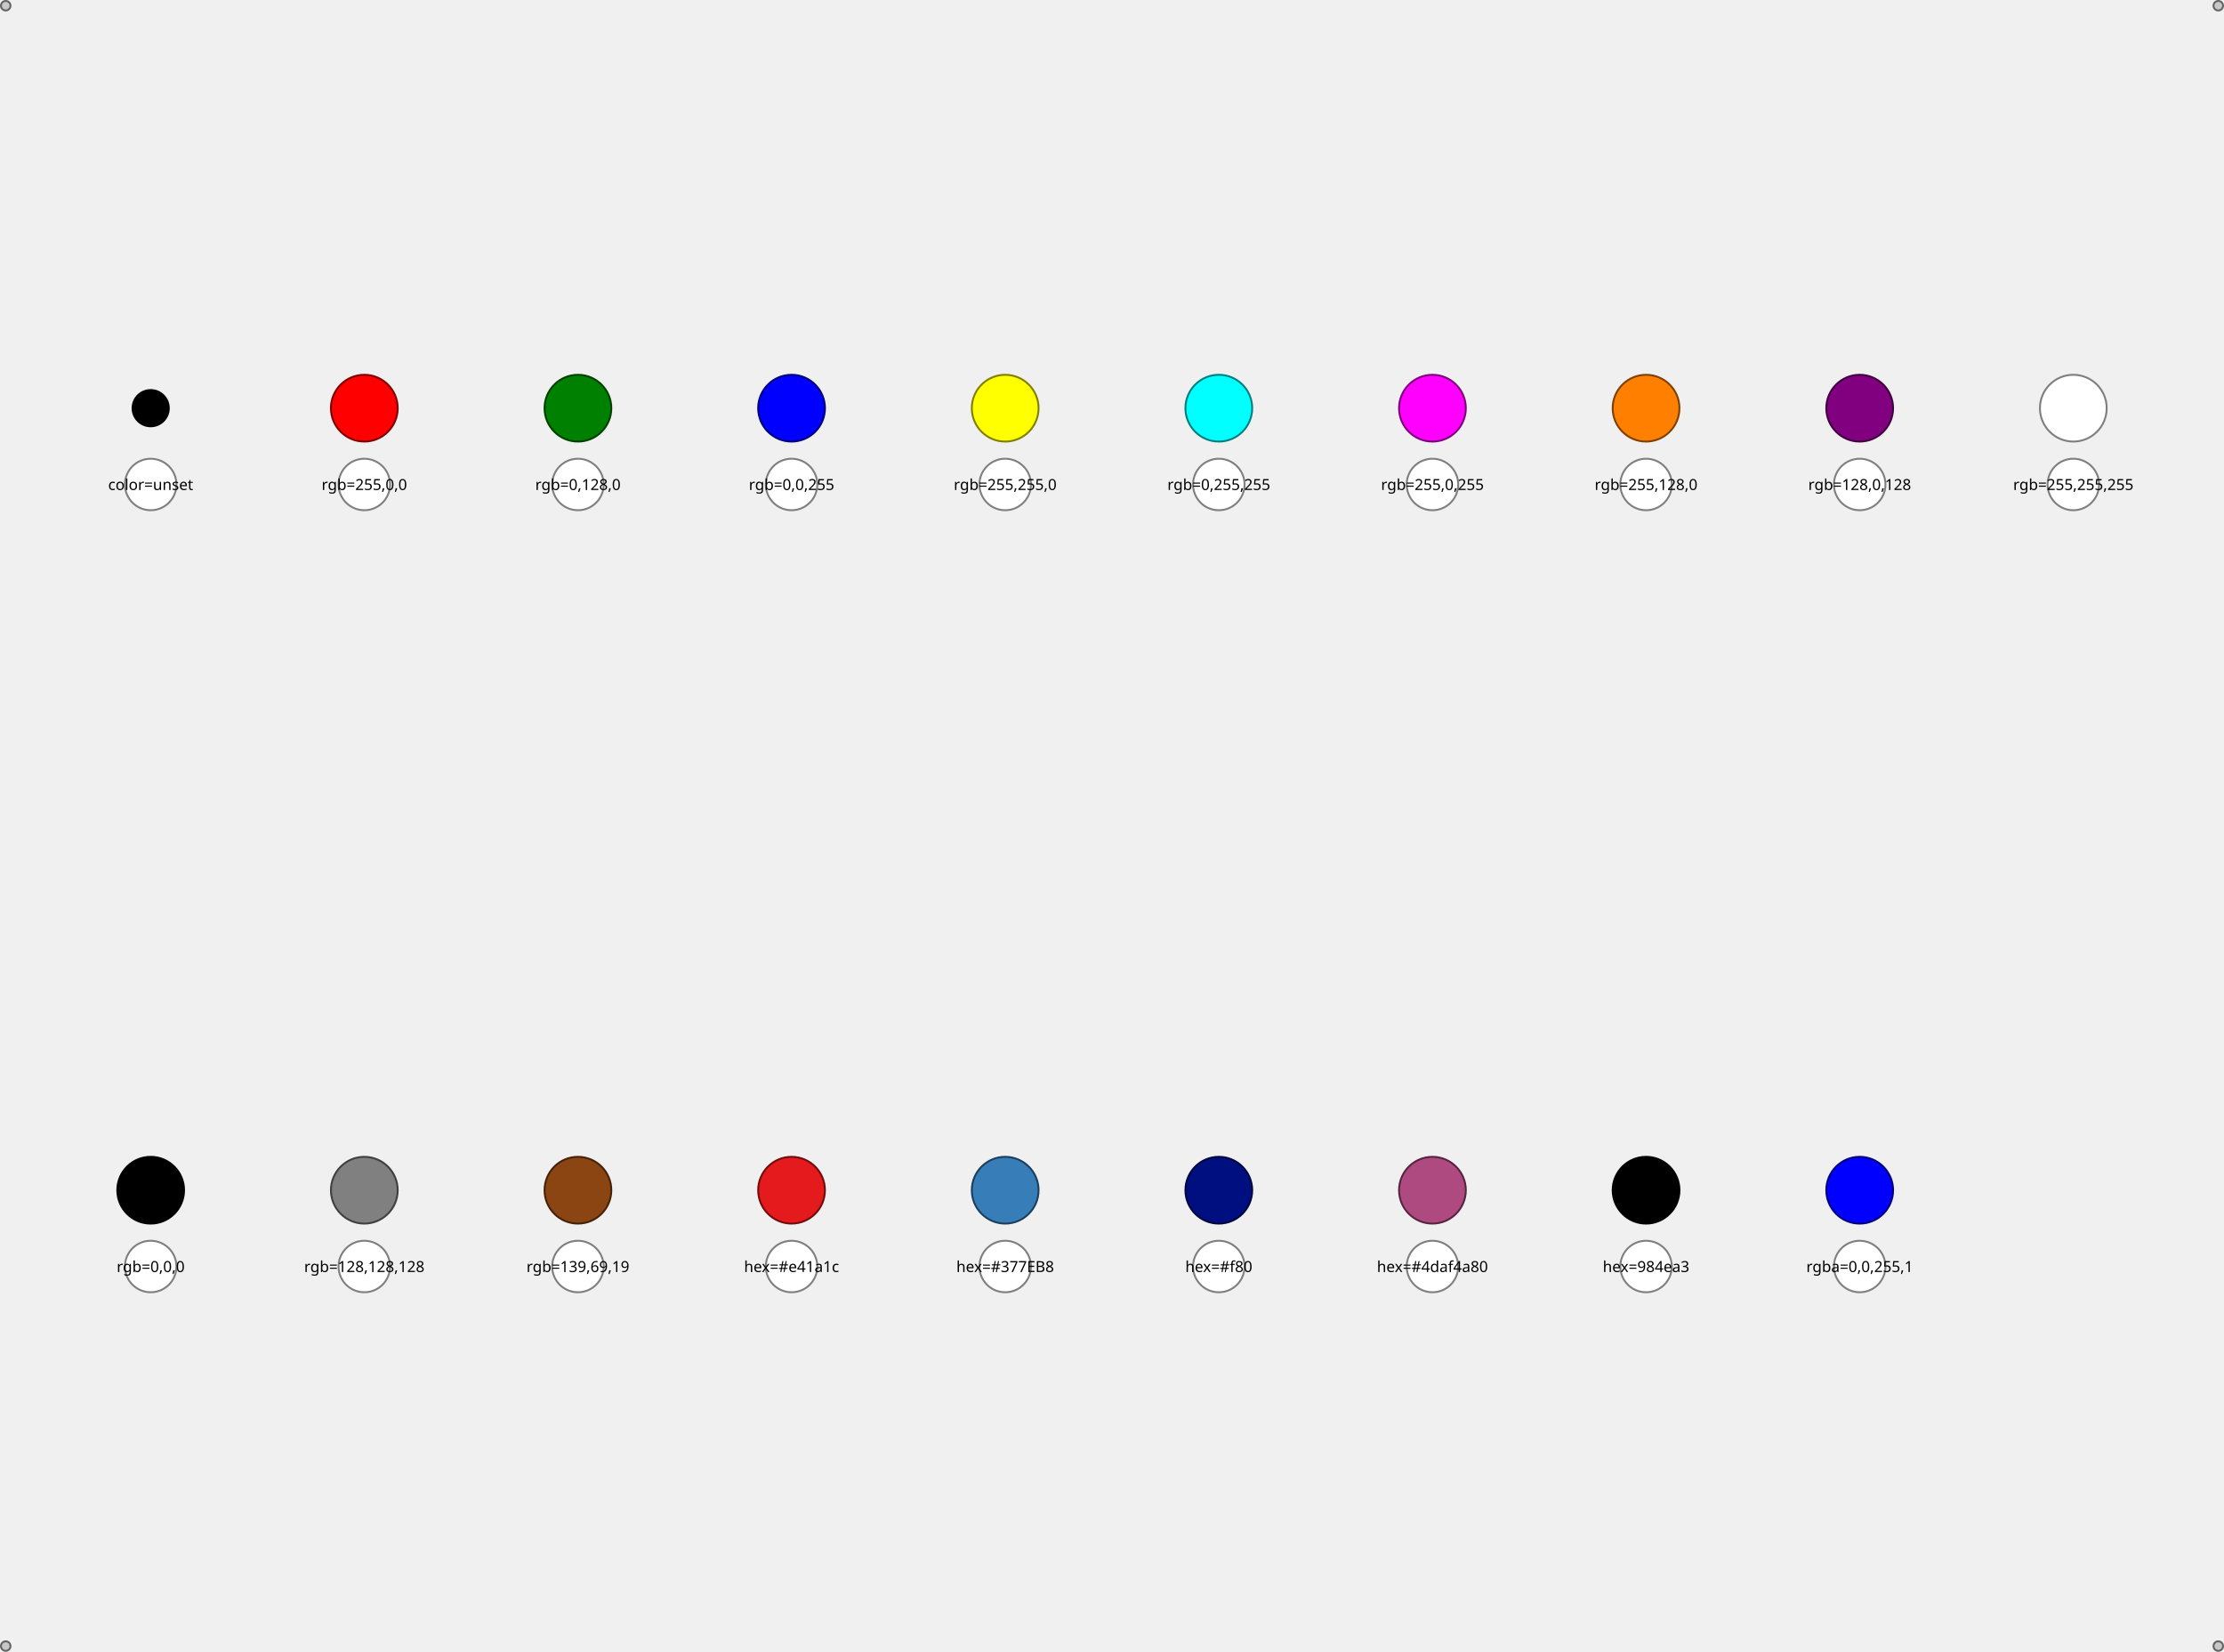
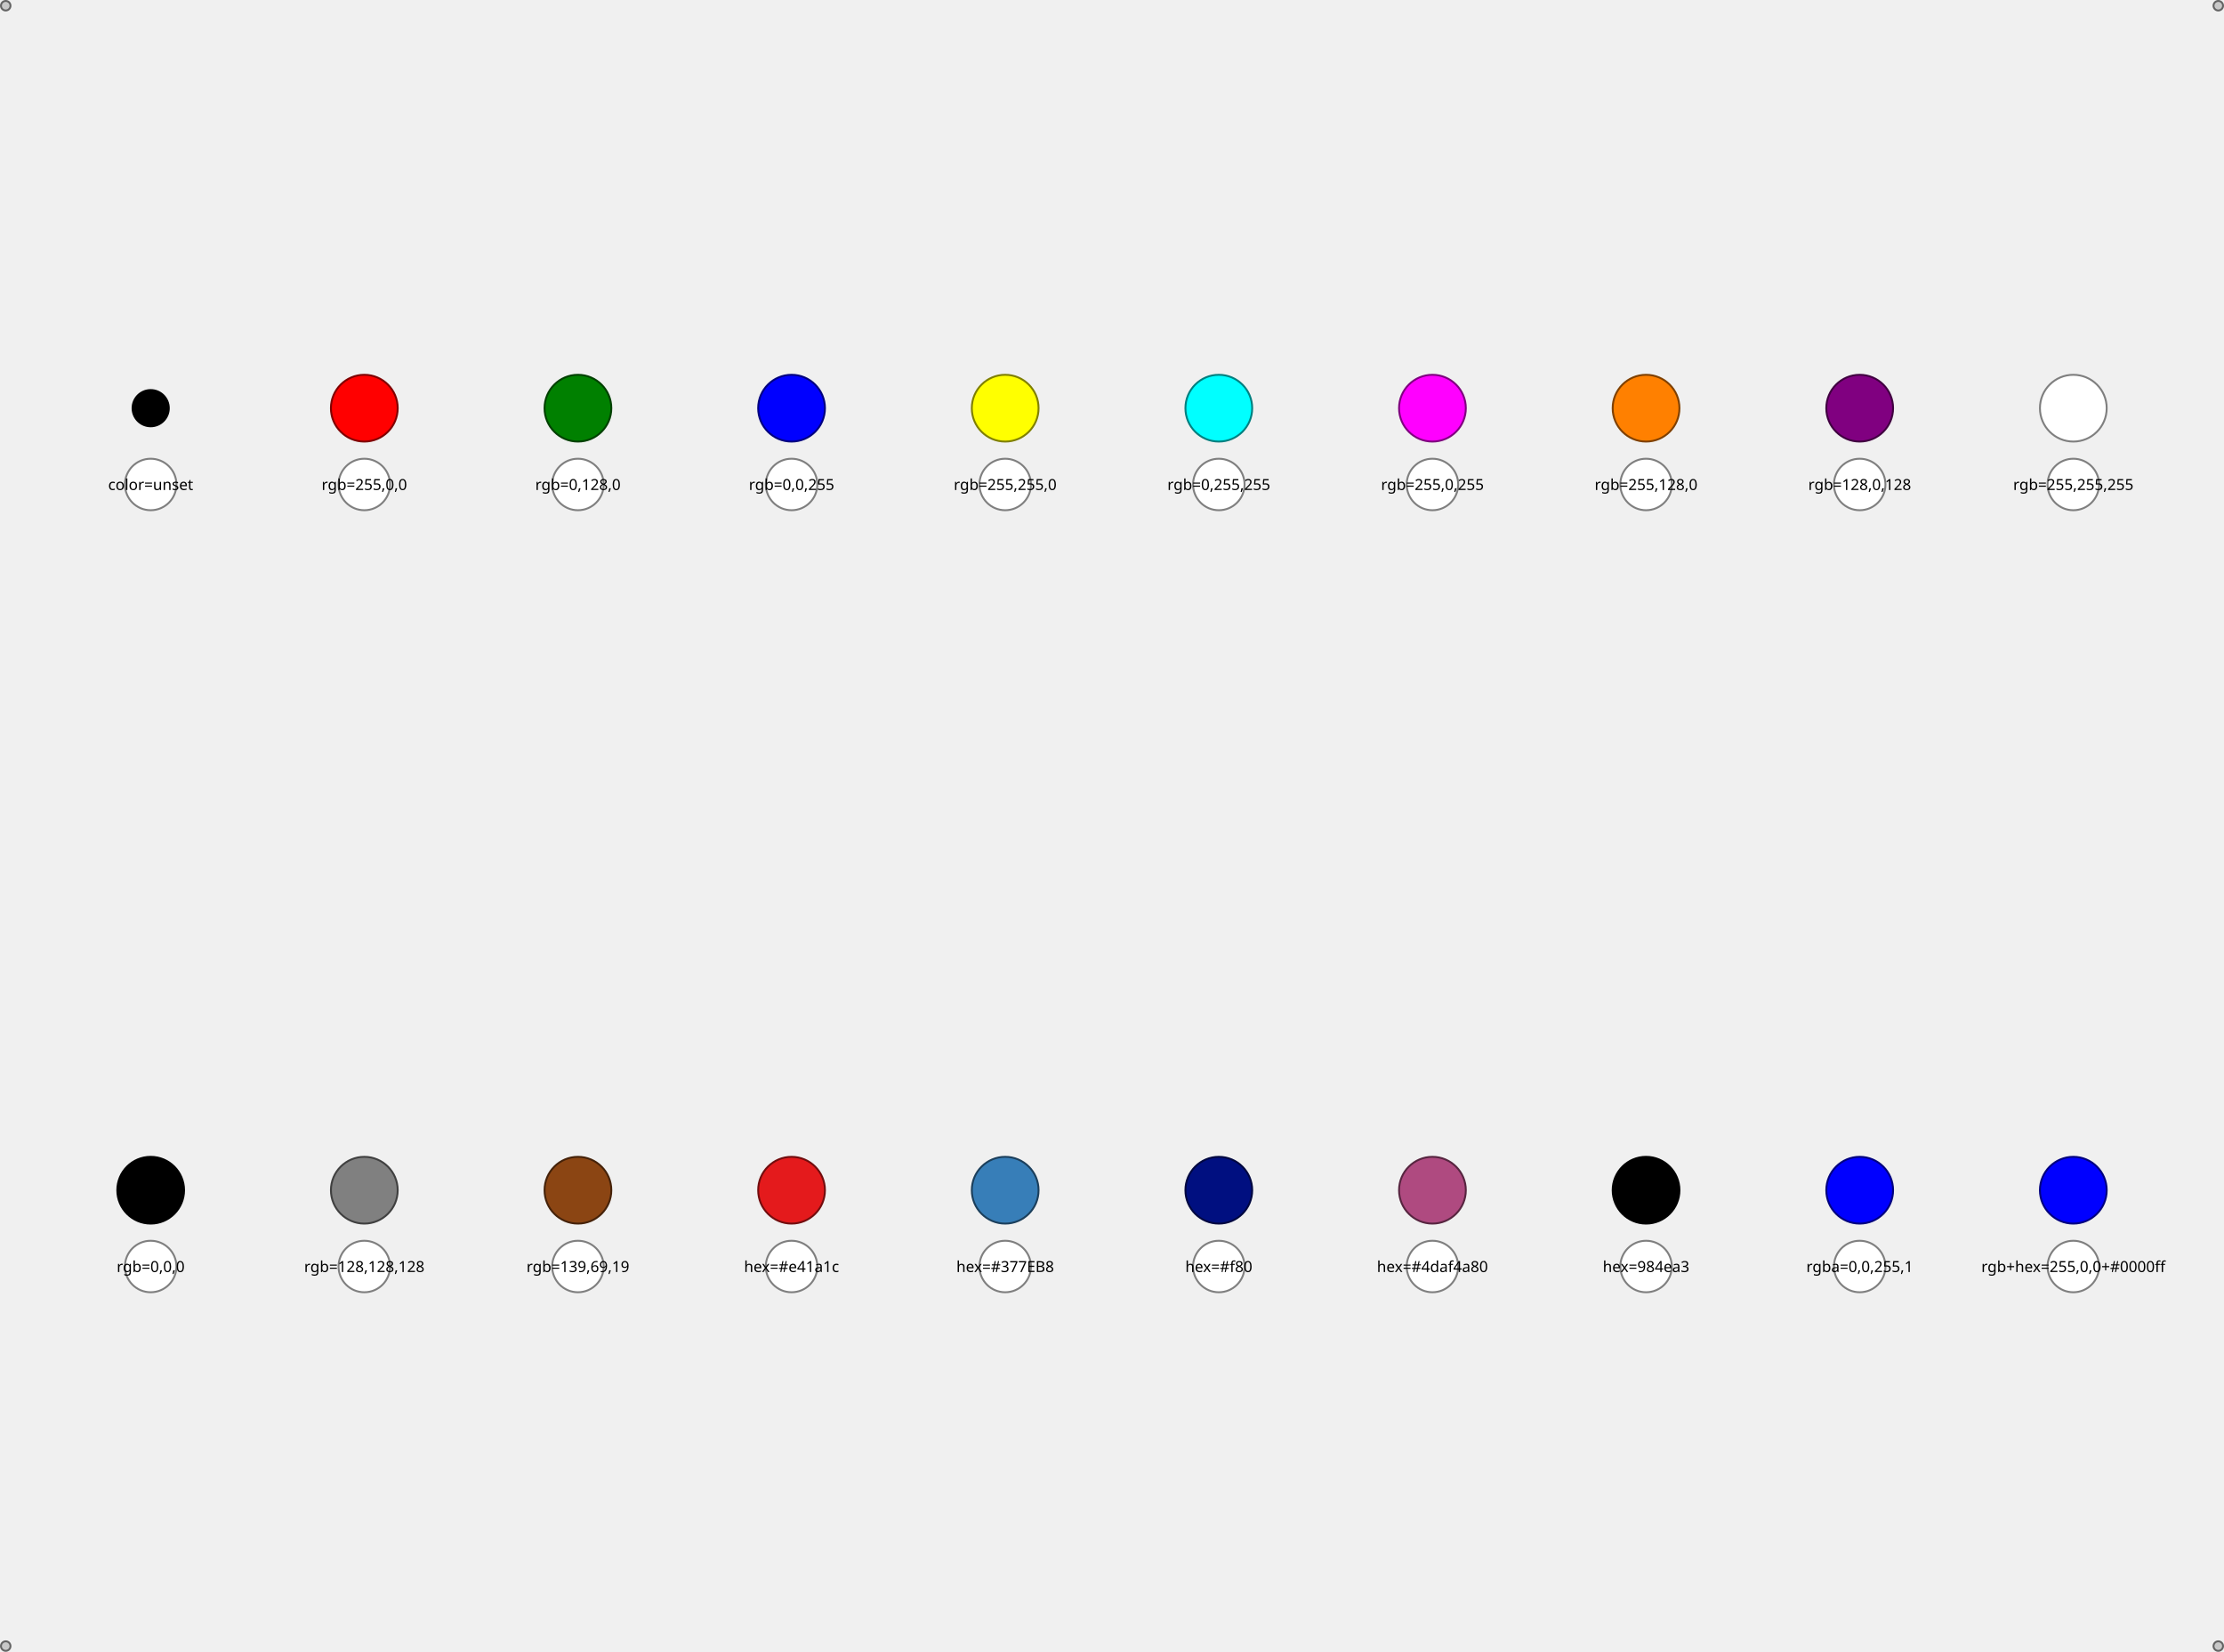
<svg xmlns="http://www.w3.org/2000/svg" contentScriptType="text/ecmascript" width="1166.0" zoomAndPan="magnify" contentStyleType="text/css" viewBox="17 -883 1166 866" height="866.0" preserveAspectRatio="xMidYMid meet" version="1.1">
  <g id="nodes">
    <circle fill-opacity="1.0" fill="#ff0000" r="17.5" cx="208.0" class="id_fill-red" cy="-669.0" stroke="#7f0000" stroke-opacity="1.0" stroke-width="1.0" />
    <circle fill-opacity="1.0" fill="#008000" r="17.5" cx="320.0" class="id_fill-green" cy="-669.0" stroke="#004000" stroke-opacity="1.0" stroke-width="1.0" />
    <circle fill-opacity="1.0" fill="#0000ff" r="17.5" cx="432.0" class="id_fill-blue" cy="-669.0" stroke="#00007f" stroke-opacity="1.0" stroke-width="1.0" />
    <circle fill-opacity="1.0" fill="#ffff00" r="17.5" cx="544.0" class="id_fill-yellow" cy="-669.0" stroke="#7f7f00" stroke-opacity="1.0" stroke-width="1.0" />
    <circle fill-opacity="1.0" fill="#00ffff" r="17.5" cx="656.0" class="id_fill-cyan" cy="-669.0" stroke="#007f7f" stroke-opacity="1.0" stroke-width="1.0" />
    <circle fill-opacity="1.0" fill="#ff00ff" r="17.5" cx="768.0" class="id_fill-magenta" cy="-669.0" stroke="#7f007f" stroke-opacity="1.0" stroke-width="1.0" />
    <circle fill-opacity="1.0" fill="#ff8000" r="17.5" cx="880.0" class="id_fill-orange" cy="-669.0" stroke="#7f4000" stroke-opacity="1.0" stroke-width="1.0" />
    <circle fill-opacity="1.0" fill="#800080" r="17.5" cx="992.0" class="id_fill-purple" cy="-669.0" stroke="#400040" stroke-opacity="1.0" stroke-width="1.0" />
    <circle fill-opacity="1.0" fill="#ffffff" r="17.5" cx="1104.0" class="id_fill-white" cy="-669.0" stroke="#7f7f7f" stroke-opacity="1.0" stroke-width="1.0" />
    <circle fill-opacity="1.0" fill="#000000" r="17.5" cx="96.0" class="id_fill-black" cy="-259.0" stroke="#000000" stroke-opacity="1.0" stroke-width="1.0" />
    <circle fill-opacity="1.0" fill="#808080" r="17.5" cx="208.0" class="id_fill-gray" cy="-259.0" stroke="#404040" stroke-opacity="1.0" stroke-width="1.0" />
    <circle fill-opacity="1.0" fill="#8b4513" r="17.5" cx="320.0" class="id_fill-brown" cy="-259.0" stroke="#452209" stroke-opacity="1.0" stroke-width="1.0" />
    <circle fill-opacity="1.0" fill="#e41a1c" r="17.5" cx="432.0" class="id_color-hex-lower" cy="-259.0" stroke="#720d0e" stroke-opacity="1.0" stroke-width="1.0" />
    <circle fill-opacity="1.0" fill="#377eb8" r="17.5" cx="544.0" class="id_color-hex-upper" cy="-259.0" stroke="#1b3f5c" stroke-opacity="1.0" stroke-width="1.0" />
    <circle fill-opacity="1.0" fill="#000f80" r="17.5" cx="656.0" class="id_color-hex-short" cy="-259.0" stroke="#000740" stroke-opacity="1.0" stroke-width="1.0" />
    <circle fill-opacity="1.0" fill="#af4a80" r="17.5" cx="768.0" class="id_color-hex-alpha" cy="-259.0" stroke="#572540" stroke-opacity="1.0" stroke-width="1.0" />
    <circle fill-opacity="1.0" fill="#000000" r="17.5" cx="880.0" class="id_color-hex-nohash" cy="-259.0" stroke="#000000" stroke-opacity="1.0" stroke-width="1.0" />
    <circle fill-opacity="1.0" fill="#0000ff" r="17.5" cx="992.0" class="id_color-rgb-a-1" cy="-259.0" stroke="#00007f" stroke-opacity="1.0" stroke-width="1.0" />
+     <circle fill-opacity="1.0" fill="#0000ff" r="17.5" cx="1104.0" class="id_color-hex-and-rgb" cy="-259.0" stroke="#00007f" stroke-opacity="1.0" stroke-width="1.0" />
    <circle fill-opacity="1.0" fill="#ffffff" r="13.5" cx="96.0" class="id_cap-default" cy="-629.0" stroke="#7f7f7f" stroke-opacity="1.0" stroke-width="1.0" />
    <circle fill-opacity="1.0" fill="#ffffff" r="13.5" cx="208.0" class="id_cap-fill-red" cy="-629.0" stroke="#7f7f7f" stroke-opacity="1.0" stroke-width="1.0" />
    <circle fill-opacity="1.0" fill="#ffffff" r="13.5" cx="320.0" class="id_cap-fill-green" cy="-629.0" stroke="#7f7f7f" stroke-opacity="1.0" stroke-width="1.0" />
    <circle fill-opacity="1.0" fill="#ffffff" r="13.5" cx="432.0" class="id_cap-fill-blue" cy="-629.0" stroke="#7f7f7f" stroke-opacity="1.0" stroke-width="1.0" />
    <circle fill-opacity="1.0" fill="#ffffff" r="13.5" cx="544.0" class="id_cap-fill-yellow" cy="-629.0" stroke="#7f7f7f" stroke-opacity="1.0" stroke-width="1.0" />
    <circle fill-opacity="1.0" fill="#ffffff" r="13.5" cx="656.0" class="id_cap-fill-cyan" cy="-629.0" stroke="#7f7f7f" stroke-opacity="1.0" stroke-width="1.0" />
    <circle fill-opacity="1.0" fill="#ffffff" r="13.5" cx="768.0" class="id_cap-fill-magenta" cy="-629.0" stroke="#7f7f7f" stroke-opacity="1.0" stroke-width="1.0" />
    <circle fill-opacity="1.0" fill="#ffffff" r="13.5" cx="880.0" class="id_cap-fill-orange" cy="-629.0" stroke="#7f7f7f" stroke-opacity="1.0" stroke-width="1.0" />
    <circle fill-opacity="1.0" fill="#ffffff" r="13.5" cx="992.0" class="id_cap-fill-purple" cy="-629.0" stroke="#7f7f7f" stroke-opacity="1.0" stroke-width="1.0" />
    <circle fill-opacity="1.0" fill="#ffffff" r="13.5" cx="1104.0" class="id_cap-fill-white" cy="-629.0" stroke="#7f7f7f" stroke-opacity="1.0" stroke-width="1.0" />
    <circle fill-opacity="1.0" fill="#ffffff" r="13.5" cx="96.0" class="id_cap-fill-black" cy="-219.0" stroke="#7f7f7f" stroke-opacity="1.0" stroke-width="1.0" />
    <circle fill-opacity="1.0" fill="#ffffff" r="13.5" cx="208.0" class="id_cap-fill-gray" cy="-219.0" stroke="#7f7f7f" stroke-opacity="1.0" stroke-width="1.0" />
    <circle fill-opacity="1.0" fill="#ffffff" r="13.5" cx="320.0" class="id_cap-fill-brown" cy="-219.0" stroke="#7f7f7f" stroke-opacity="1.0" stroke-width="1.0" />
    <circle fill-opacity="1.0" fill="#ffffff" r="13.5" cx="432.0" class="id_cap-color-hex-lower" cy="-219.0" stroke="#7f7f7f" stroke-opacity="1.0" stroke-width="1.0" />
    <circle fill-opacity="1.0" fill="#ffffff" r="13.5" cx="544.0" class="id_cap-color-hex-upper" cy="-219.0" stroke="#7f7f7f" stroke-opacity="1.0" stroke-width="1.0" />
    <circle fill-opacity="1.0" fill="#ffffff" r="13.5" cx="656.0" class="id_cap-color-hex-short" cy="-219.0" stroke="#7f7f7f" stroke-opacity="1.0" stroke-width="1.0" />
    <circle fill-opacity="1.0" fill="#ffffff" r="13.5" cx="768.0" class="id_cap-color-hex-alpha" cy="-219.0" stroke="#7f7f7f" stroke-opacity="1.0" stroke-width="1.0" />
    <circle fill-opacity="1.0" fill="#ffffff" r="13.5" cx="880.0" class="id_cap-color-hex-nohash" cy="-219.0" stroke="#7f7f7f" stroke-opacity="1.0" stroke-width="1.0" />
    <circle fill-opacity="1.0" fill="#ffffff" r="13.5" cx="992.0" class="id_cap-color-rgb-a-1" cy="-219.0" stroke="#7f7f7f" stroke-opacity="1.0" stroke-width="1.0" />
+     <circle fill-opacity="1.0" fill="#ffffff" r="13.5" cx="1104.0" class="id_cap-color-hex-and-rgb" cy="-219.0" stroke="#7f7f7f" stroke-opacity="1.0" stroke-width="1.0" />
    <circle fill-opacity="1.0" fill="#c8c8c8" r="2.5" cx="20.0" class="id_anchor-nw" cy="-880.0" stroke="#646464" stroke-opacity="1.0" stroke-width="1.0" />
    <circle fill-opacity="1.0" fill="#c8c8c8" r="2.5" cx="1180.0" class="id_anchor-ne" cy="-880.0" stroke="#646464" stroke-opacity="1.0" stroke-width="1.0" />
    <circle fill-opacity="1.0" fill="#c8c8c8" r="2.5" cx="20.0" class="id_anchor-sw" cy="-20.0" stroke="#646464" stroke-opacity="1.0" stroke-width="1.0" />
    <circle fill-opacity="1.0" fill="#c8c8c8" r="2.5" cx="1180.0" class="id_anchor-se" cy="-20.0" stroke="#646464" stroke-opacity="1.0" stroke-width="1.0" />
    <circle fill-opacity="1.0" fill="#000000" r="9.5" cx="96.0" class="id_default" cy="-669.0" stroke="#000000" stroke-opacity="1.0" stroke-width="1.0" />
  </g>
  <g id="node-labels">
    <text font-size="8" x="96.0" y="-626.095" fill-opacity="1.0" fill="#000000" font-family="Dialog" style="text-anchor: middle;" class="id_cap-default">
            color=unset
        </text>
    <text font-size="8" x="208.0" y="-626.095" fill-opacity="1.0" fill="#000000" font-family="Dialog" style="text-anchor: middle;" class="id_cap-fill-red">
            rgb=255,0,0
        </text>
    <text font-size="8" x="320.0" y="-626.095" fill-opacity="1.0" fill="#000000" font-family="Dialog" style="text-anchor: middle;" class="id_cap-fill-green">
            rgb=0,128,0
        </text>
    <text font-size="8" x="432.0" y="-626.095" fill-opacity="1.0" fill="#000000" font-family="Dialog" style="text-anchor: middle;" class="id_cap-fill-blue">
            rgb=0,0,255
        </text>
    <text font-size="8" x="544.0" y="-626.095" fill-opacity="1.0" fill="#000000" font-family="Dialog" style="text-anchor: middle;" class="id_cap-fill-yellow">
            rgb=255,255,0
        </text>
    <text font-size="8" x="656.0" y="-626.095" fill-opacity="1.0" fill="#000000" font-family="Dialog" style="text-anchor: middle;" class="id_cap-fill-cyan">
            rgb=0,255,255
        </text>
    <text font-size="8" x="768.0" y="-626.095" fill-opacity="1.0" fill="#000000" font-family="Dialog" style="text-anchor: middle;" class="id_cap-fill-magenta">
            rgb=255,0,255
        </text>
    <text font-size="8" x="880.0" y="-626.095" fill-opacity="1.0" fill="#000000" font-family="Dialog" style="text-anchor: middle;" class="id_cap-fill-orange">
            rgb=255,128,0
        </text>
    <text font-size="8" x="992.0" y="-626.095" fill-opacity="1.0" fill="#000000" font-family="Dialog" style="text-anchor: middle;" class="id_cap-fill-purple">
            rgb=128,0,128
        </text>
    <text font-size="8" x="1104.0" y="-626.095" fill-opacity="1.0" fill="#000000" font-family="Dialog" style="text-anchor: middle;" class="id_cap-fill-white">
            rgb=255,255,255
        </text>
    <text font-size="8" x="96.0" y="-216.095" fill-opacity="1.0" fill="#000000" font-family="Dialog" style="text-anchor: middle;" class="id_cap-fill-black">
            rgb=0,0,0
        </text>
    <text font-size="8" x="208.0" y="-216.095" fill-opacity="1.0" fill="#000000" font-family="Dialog" style="text-anchor: middle;" class="id_cap-fill-gray">
            rgb=128,128,128
        </text>
    <text font-size="8" x="320.0" y="-216.095" fill-opacity="1.0" fill="#000000" font-family="Dialog" style="text-anchor: middle;" class="id_cap-fill-brown">
            rgb=139,69,19
        </text>
    <text font-size="8" x="432.0" y="-216.095" fill-opacity="1.0" fill="#000000" font-family="Dialog" style="text-anchor: middle;" class="id_cap-color-hex-lower">
            hex=#e41a1c
        </text>
    <text font-size="8" x="544.0" y="-216.095" fill-opacity="1.0" fill="#000000" font-family="Dialog" style="text-anchor: middle;" class="id_cap-color-hex-upper">
            hex=#377EB8
        </text>
    <text font-size="8" x="656.0" y="-216.095" fill-opacity="1.0" fill="#000000" font-family="Dialog" style="text-anchor: middle;" class="id_cap-color-hex-short">
            hex=#f80
        </text>
    <text font-size="8" x="768.0" y="-216.095" fill-opacity="1.0" fill="#000000" font-family="Dialog" style="text-anchor: middle;" class="id_cap-color-hex-alpha">
            hex=#4daf4a80
        </text>
    <text font-size="8" x="880.0" y="-216.095" fill-opacity="1.0" fill="#000000" font-family="Dialog" style="text-anchor: middle;" class="id_cap-color-hex-nohash">
            hex=984ea3
        </text>
    <text font-size="8" x="992.0" y="-216.095" fill-opacity="1.0" fill="#000000" font-family="Dialog" style="text-anchor: middle;" class="id_cap-color-rgb-a-1">
            rgba=0,0,255,1
        </text>
+     <text font-size="8" x="1104.0" y="-216.095" fill-opacity="1.0" fill="#000000" font-family="Dialog" style="text-anchor: middle;" class="id_cap-color-hex-and-rgb">
+             rgb+hex=255,0,0+#0000ff
+         </text>
  </g>
</svg>
